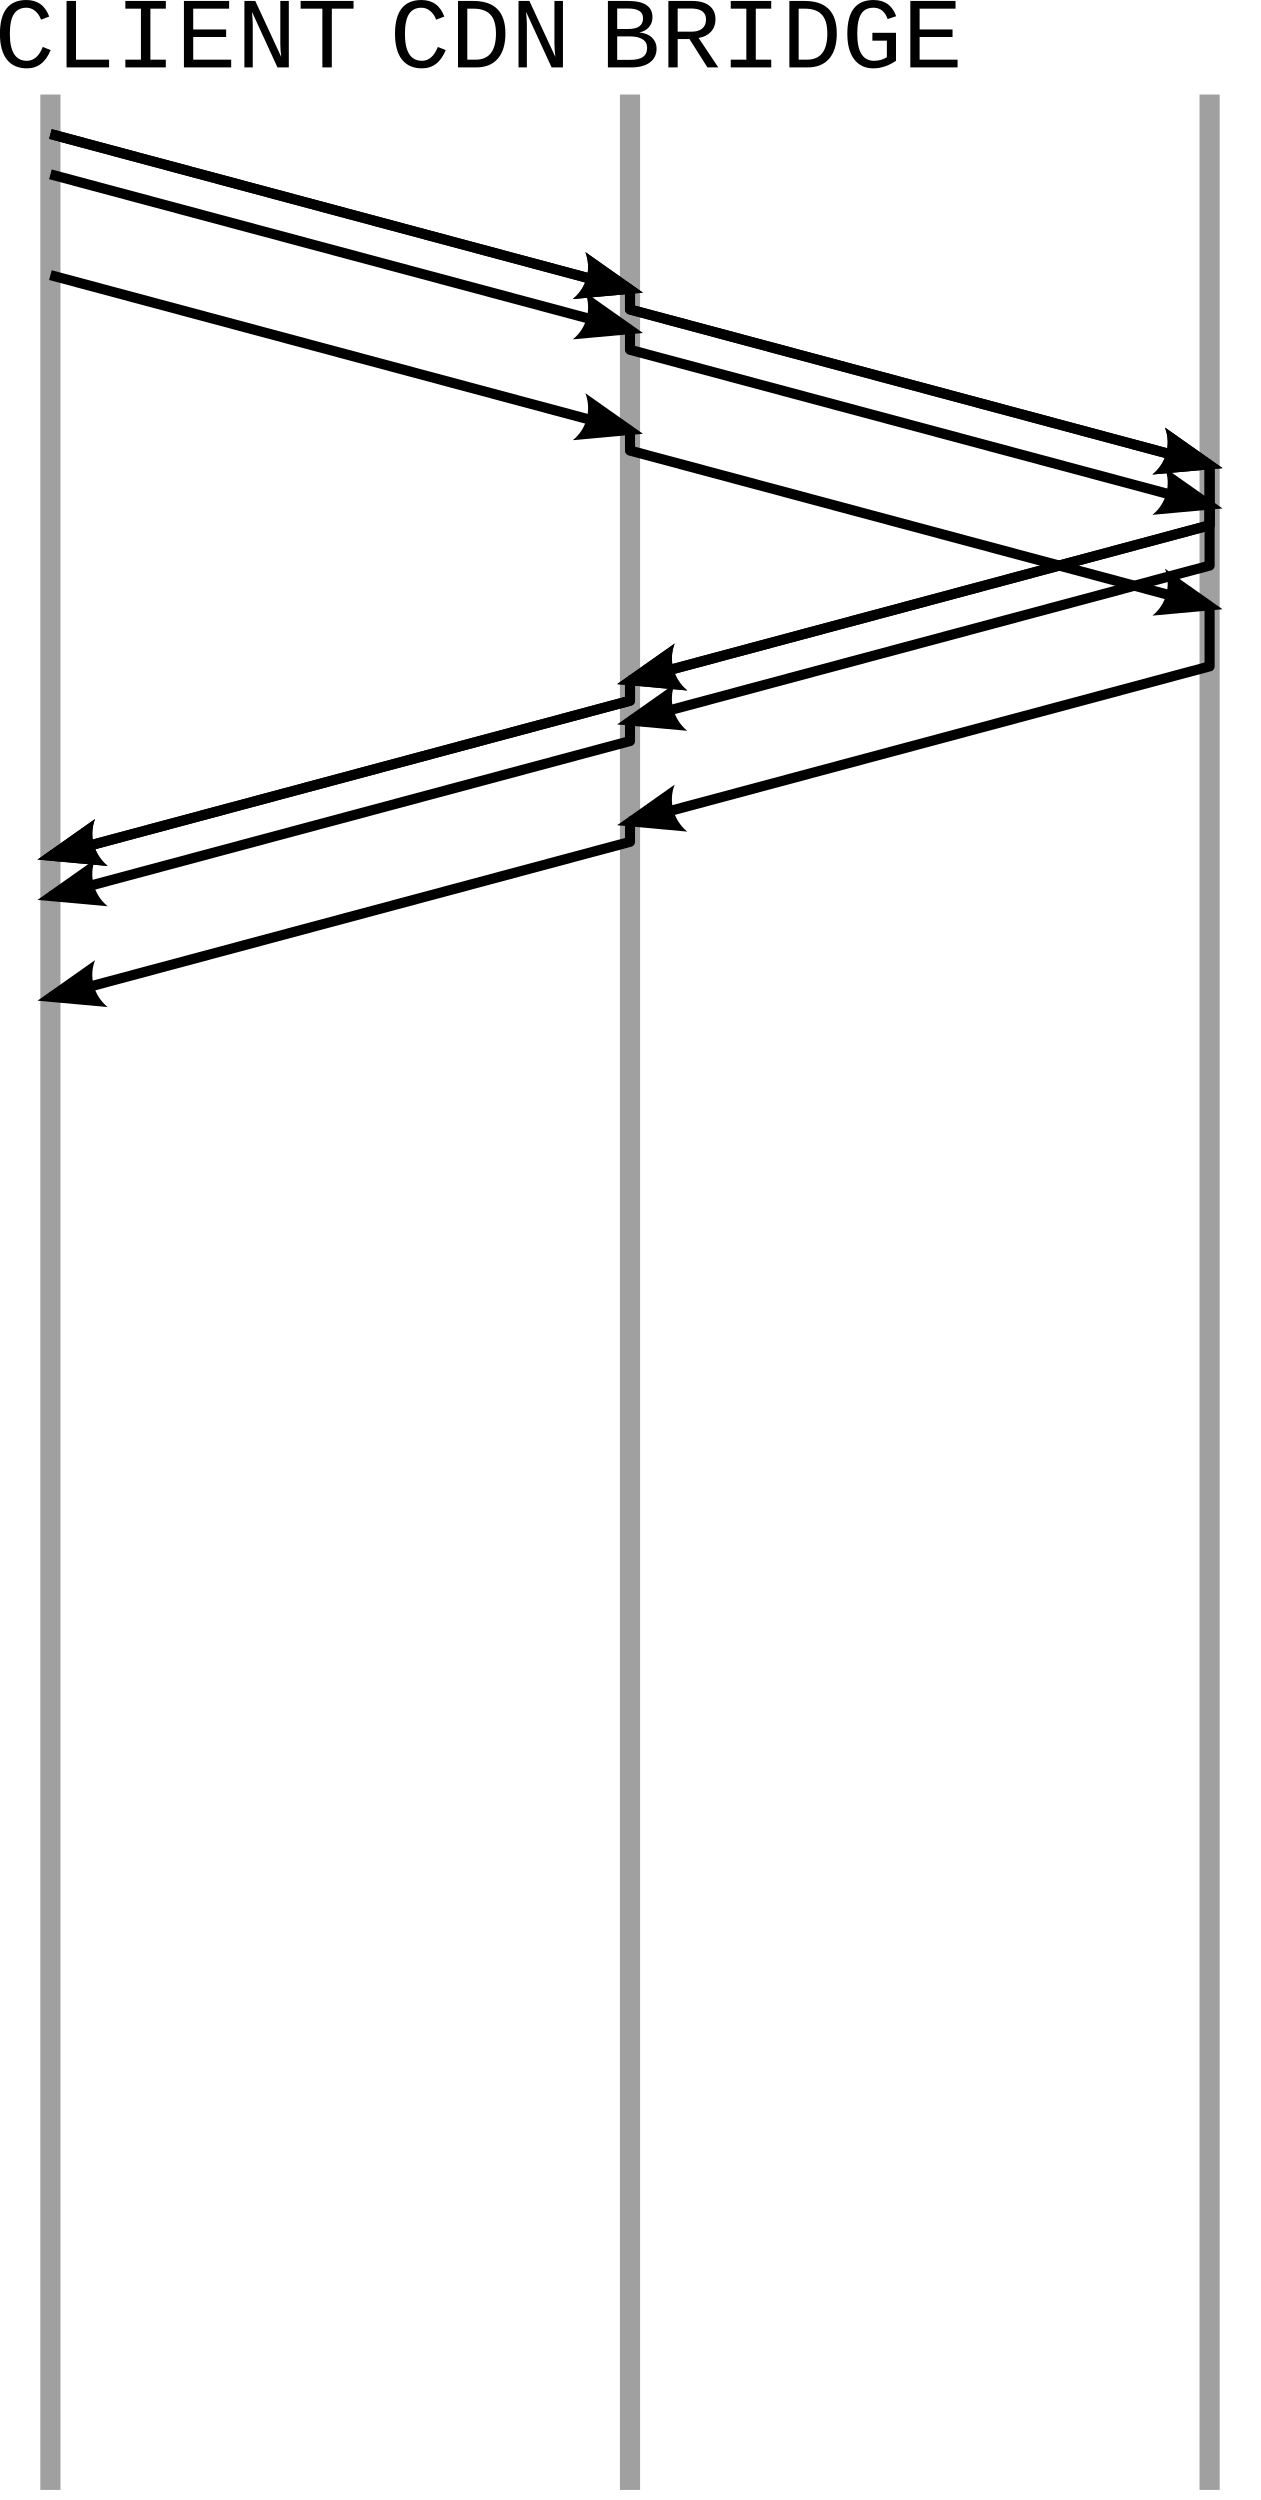
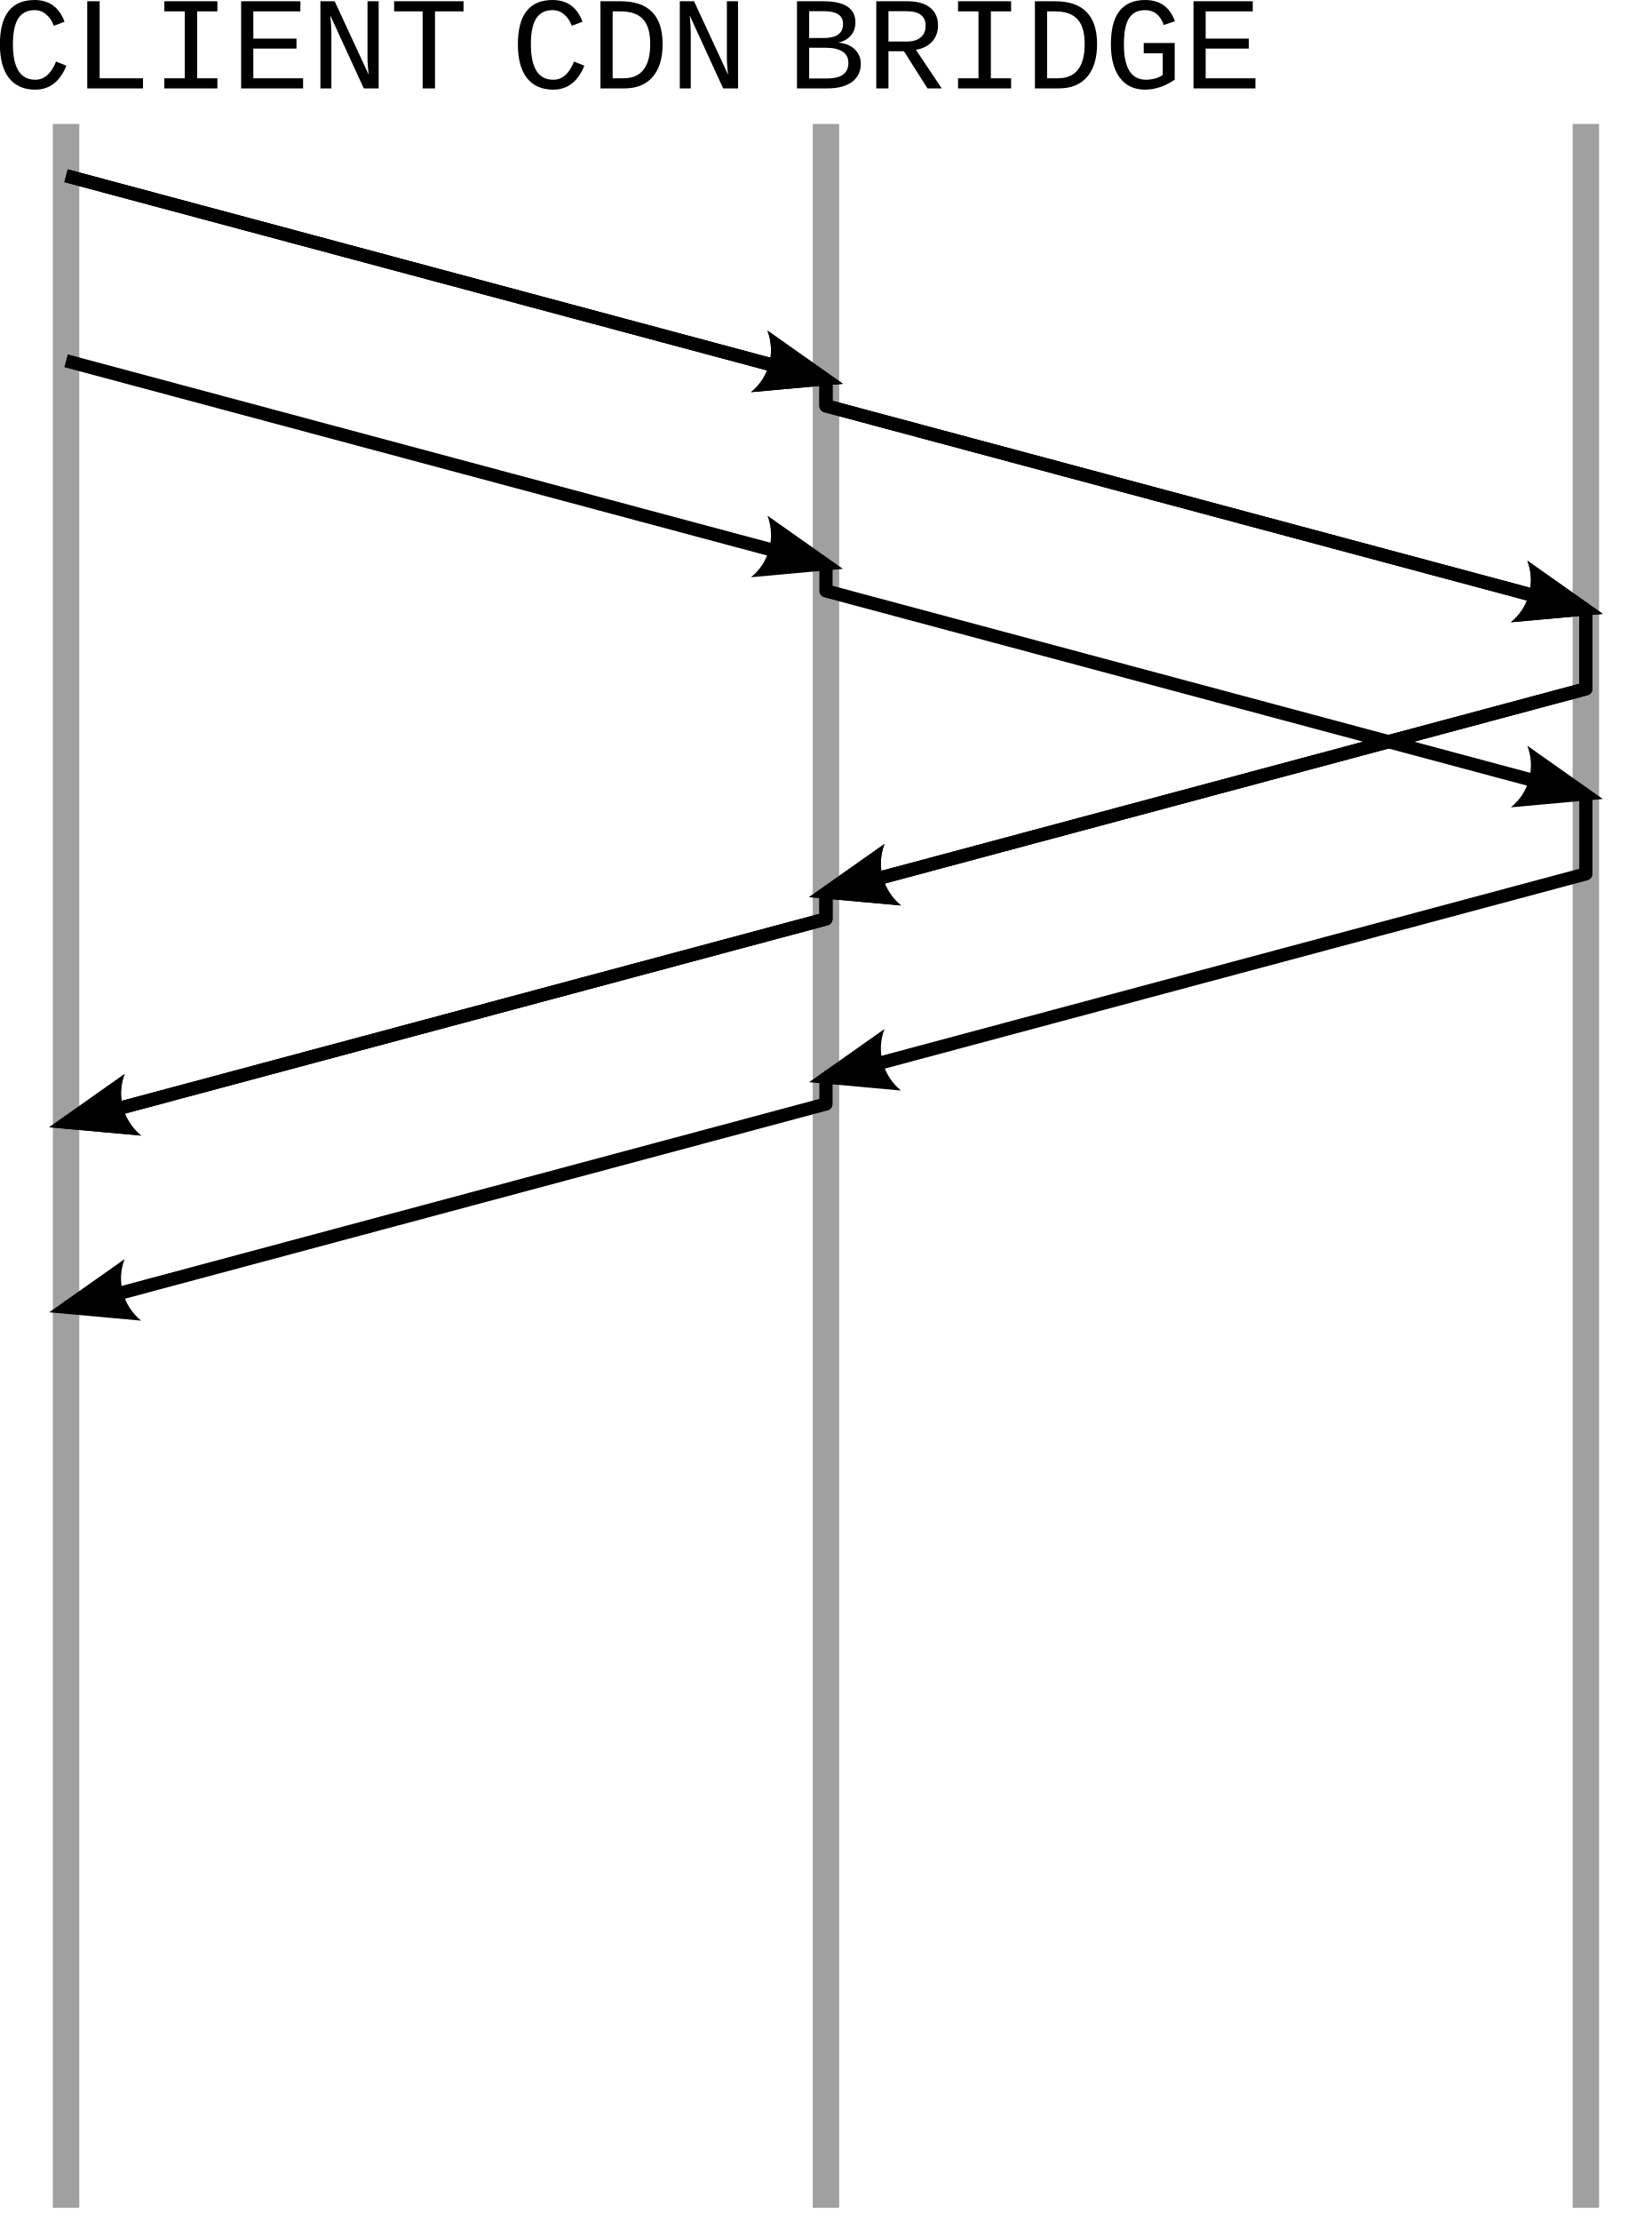
- <svg xmlns="http://www.w3.org/2000/svg" width="125.005" height="248.025" id="svg3084" version="1.1">
+ <svg xmlns="http://www.w3.org/2000/svg" width="125.005" height="168.025" id="svg3084" version="1.1">
  <defs id="defs3086">
    <marker orient="auto" refY="0" refX="0" id="Arrow2Lstart" style="overflow:visible">
      <path id="path4456" style="fill-rule:evenodd;stroke-width:0.625;stroke-linejoin:round" d="M 8.719,4.034 -2.207,0.016 8.719,-4.002 c -1.745,2.372 -1.735,5.617 -6e-7,8.035 z" transform="matrix(1.1,0,0,1.1,1.1,0)" />
    </marker>
    <marker orient="auto" refY="0" refX="0" id="Arrow2Sstart" style="overflow:visible">
      <path id="path4468" style="fill-rule:evenodd;stroke-width:0.625;stroke-linejoin:round" d="M 8.719,4.034 -2.207,0.016 8.719,-4.002 c -1.745,2.372 -1.735,5.617 -6e-7,8.035 z" transform="matrix(0.3,0,0,0.3,-0.69,0)" />
    </marker>
    <marker orient="auto" refY="0" refX="0" id="Arrow2Mend" style="overflow:visible">
      <path id="path4465" style="fill-rule:evenodd;stroke-width:0.625;stroke-linejoin:round" d="M 8.719,4.034 -2.207,0.016 8.719,-4.002 c -1.745,2.372 -1.735,5.617 -6e-7,8.035 z" transform="scale(-0.6,-0.6)" />
    </marker>
  </defs>
  <g id="layer1" transform="translate(-77.31511,-41.87788)">
-     <path style="color:#000000;fill:#0080ff;fill-opacity:1;stroke:#a0a0a0;stroke-width:2;stroke-linecap:butt;stroke-linejoin:round;stroke-miterlimit:4;stroke-opacity:1;stroke-dasharray:none;stroke-dashoffset:0;marker:none;visibility:visible;display:inline;overflow:visible;enable-background:accumulate" d="m 82.315,51.254 0,237.649" id="path3092" />
+     <path style="color:#000000;fill:#0080ff;fill-opacity:1;stroke:#a0a0a0;stroke-width:2;stroke-linecap:butt;stroke-linejoin:round;stroke-miterlimit:4;stroke-opacity:1;stroke-dasharray:none;stroke-dashoffset:0;marker:none;visibility:visible;display:inline;overflow:visible;enable-background:accumulate" d="m 82.315,51.254 0,157.649" id="path3092" />
    <text id="text4760" y="48.567" x="76.763" style="font-size:10px;font-style:normal;font-variant:normal;font-weight:normal;font-stretch:normal;text-align:start;line-height:100%;letter-spacing:0px;word-spacing:0px;writing-mode:lr-tb;text-anchor:start;fill:#000000;fill-opacity:1;stroke:none;font-family:Liberation Mono;-inkscape-font-specification:Liberation Mono" xml:space="preserve">
      <tspan y="48.567" x="76.763" id="tspan4762">CLIENT</tspan>
    </text>
    <text id="text4401" y="48.567" x="139.961" style="font-size:10px;font-style:normal;font-variant:normal;font-weight:normal;font-stretch:normal;text-align:center;line-height:100%;letter-spacing:0px;word-spacing:0px;writing-mode:lr-tb;text-anchor:middle;fill:#000000;fill-opacity:1;stroke:none;font-family:Liberation Mono;-inkscape-font-specification:Liberation Mono" xml:space="preserve">
      <tspan y="48.567" x="139.961" id="tspan4403">CDN</tspan>
    </text>
-     <path id="path4411" d="m 139.818,51.254 0,237.649" style="color:#000000;fill:#0080ff;fill-opacity:1;stroke:#a0a0a0;stroke-width:2;stroke-linecap:butt;stroke-linejoin:round;stroke-miterlimit:4;stroke-opacity:1;stroke-dasharray:none;stroke-dashoffset:0;marker:none;visibility:visible;display:inline;overflow:visible;enable-background:accumulate" />
+     <path id="path4411" d="m 139.818,51.254 0,157.649" style="color:#000000;fill:#0080ff;fill-opacity:1;stroke:#a0a0a0;stroke-width:2;stroke-linecap:butt;stroke-linejoin:round;stroke-miterlimit:4;stroke-opacity:1;stroke-dasharray:none;stroke-dashoffset:0;marker:none;visibility:visible;display:inline;overflow:visible;enable-background:accumulate" />
    <text xml:space="preserve" style="font-size:10px;font-style:normal;font-variant:normal;font-weight:normal;font-stretch:normal;text-align:end;line-height:100%;letter-spacing:0px;word-spacing:0px;writing-mode:lr-tb;text-anchor:end;fill:#000000;fill-opacity:1;stroke:none;font-family:Liberation Mono;-inkscape-font-specification:Liberation Mono" x="202.838" y="48.567" id="text4397">
      <tspan id="tspan4399" x="202.838" y="48.567">BRIDGE</tspan>
    </text>
-     <path style="color:#000000;fill:#0080ff;fill-opacity:1;stroke:#a0a0a0;stroke-width:2;stroke-linecap:butt;stroke-linejoin:round;stroke-miterlimit:4;stroke-opacity:1;stroke-dasharray:none;stroke-dashoffset:0;marker:none;visibility:visible;display:inline;overflow:visible;enable-background:accumulate" d="m 197.32,51.254 0,237.649" id="path4413" />
+     <path style="color:#000000;fill:#0080ff;fill-opacity:1;stroke:#a0a0a0;stroke-width:2;stroke-linecap:butt;stroke-linejoin:round;stroke-miterlimit:4;stroke-opacity:1;stroke-dasharray:none;stroke-dashoffset:0;marker:none;visibility:visible;display:inline;overflow:visible;enable-background:accumulate" d="m 197.32,51.254 0,157.649" id="path4413" />
    <g id="g6960">
      <path id="path6939" d="M 82.315,55.173 139.818,70.581" style="color:#000000;fill:none;stroke:#000000;stroke-width:1;stroke-linecap:butt;stroke-linejoin:round;stroke-miterlimit:4;stroke-opacity:1;stroke-dasharray:none;stroke-dashoffset:0;marker:none;marker-end:url(#Arrow2Mend);visibility:visible;display:inline;overflow:visible;enable-background:accumulate" />
      <path id="path6937" d="m 139.818,70.581 0,2 57.503,15.408" style="color:#000000;fill:none;stroke:#000000;stroke-width:1;stroke-linecap:butt;stroke-linejoin:round;stroke-miterlimit:4;stroke-opacity:1;stroke-dasharray:none;stroke-dashoffset:0;marker:none;marker-end:url(#Arrow2Mend);visibility:visible;display:inline;overflow:visible;enable-background:accumulate" />
      <path id="path6935" d="m 197.32,87.989 0,6 -57.503,15.408" style="color:#000000;fill:none;stroke:#000000;stroke-width:1;stroke-linecap:butt;stroke-linejoin:round;stroke-miterlimit:4;stroke-opacity:1;stroke-dasharray:none;stroke-dashoffset:0;marker:none;marker-end:url(#Arrow2Mend);visibility:visible;display:inline;overflow:visible;enable-background:accumulate" />
      <path id="path6178" d="m 139.818,109.397 0,2 -57.503,15.408" style="color:#000000;fill:none;stroke:#000000;stroke-width:1;stroke-linecap:butt;stroke-linejoin:round;stroke-miterlimit:4;stroke-opacity:1;stroke-dasharray:none;stroke-dashoffset:0;marker:none;marker-end:url(#Arrow2Mend);visibility:visible;display:inline;overflow:visible;enable-background:accumulate" />
    </g>
    <g id="g6966">
      <path style="color:#000000;fill:none;stroke:#000000;stroke-width:1;stroke-linecap:butt;stroke-linejoin:round;stroke-miterlimit:4;stroke-opacity:1;stroke-dasharray:none;stroke-dashoffset:0;marker:none;marker-end:url(#Arrow2Mend);visibility:visible;display:inline;overflow:visible;enable-background:accumulate" d="M 82.315,55.173 139.818,70.581" id="path6968" />
      <path style="color:#000000;fill:none;stroke:#000000;stroke-width:1;stroke-linecap:butt;stroke-linejoin:round;stroke-miterlimit:4;stroke-opacity:1;stroke-dasharray:none;stroke-dashoffset:0;marker:none;marker-end:url(#Arrow2Mend);visibility:visible;display:inline;overflow:visible;enable-background:accumulate" d="m 139.818,70.581 0,2 57.503,15.408" id="path6970" />
      <path style="color:#000000;fill:none;stroke:#000000;stroke-width:1;stroke-linecap:butt;stroke-linejoin:round;stroke-miterlimit:4;stroke-opacity:1;stroke-dasharray:none;stroke-dashoffset:0;marker:none;marker-end:url(#Arrow2Mend);visibility:visible;display:inline;overflow:visible;enable-background:accumulate" d="m 197.32,87.989 0,6 -57.503,15.408" id="path6972" />
      <path style="color:#000000;fill:none;stroke:#000000;stroke-width:1;stroke-linecap:butt;stroke-linejoin:round;stroke-miterlimit:4;stroke-opacity:1;stroke-dasharray:none;stroke-dashoffset:0;marker:none;marker-end:url(#Arrow2Mend);visibility:visible;display:inline;overflow:visible;enable-background:accumulate" d="m 139.818,109.397 0,2 -57.503,15.408" id="path6974" />
    </g>
-     <g id="g6986" transform="translate(0,4)">
+     <g id="g6986" transform="translate(0,14)">
      <path id="path6988" d="M 82.315,55.173 139.818,70.581" style="color:#000000;fill:none;stroke:#000000;stroke-width:1;stroke-linecap:butt;stroke-linejoin:round;stroke-miterlimit:4;stroke-opacity:1;stroke-dasharray:none;stroke-dashoffset:0;marker:none;marker-end:url(#Arrow2Mend);visibility:visible;display:inline;overflow:visible;enable-background:accumulate" />
      <path id="path6990" d="m 139.818,70.581 0,2 57.503,15.408" style="color:#000000;fill:none;stroke:#000000;stroke-width:1;stroke-linecap:butt;stroke-linejoin:round;stroke-miterlimit:4;stroke-opacity:1;stroke-dasharray:none;stroke-dashoffset:0;marker:none;marker-end:url(#Arrow2Mend);visibility:visible;display:inline;overflow:visible;enable-background:accumulate" />
      <path id="path6992" d="m 197.32,87.989 0,6 -57.503,15.408" style="color:#000000;fill:none;stroke:#000000;stroke-width:1;stroke-linecap:butt;stroke-linejoin:round;stroke-miterlimit:4;stroke-opacity:1;stroke-dasharray:none;stroke-dashoffset:0;marker:none;marker-end:url(#Arrow2Mend);visibility:visible;display:inline;overflow:visible;enable-background:accumulate" />
      <path id="path6994" d="m 139.818,109.397 0,2 -57.503,15.408" style="color:#000000;fill:none;stroke:#000000;stroke-width:1;stroke-linecap:butt;stroke-linejoin:round;stroke-miterlimit:4;stroke-opacity:1;stroke-dasharray:none;stroke-dashoffset:0;marker:none;marker-end:url(#Arrow2Mend);visibility:visible;display:inline;overflow:visible;enable-background:accumulate" />
    </g>
-     <g transform="translate(0,14)" id="g6996">
-       <path style="color:#000000;fill:none;stroke:#000000;stroke-width:1;stroke-linecap:butt;stroke-linejoin:round;stroke-miterlimit:4;stroke-opacity:1;stroke-dasharray:none;stroke-dashoffset:0;marker:none;marker-end:url(#Arrow2Mend);visibility:visible;display:inline;overflow:visible;enable-background:accumulate" d="M 82.315,55.173 139.818,70.581" id="path6998" />
-       <path style="color:#000000;fill:none;stroke:#000000;stroke-width:1;stroke-linecap:butt;stroke-linejoin:round;stroke-miterlimit:4;stroke-opacity:1;stroke-dasharray:none;stroke-dashoffset:0;marker:none;marker-end:url(#Arrow2Mend);visibility:visible;display:inline;overflow:visible;enable-background:accumulate" d="m 139.818,70.581 0,2 57.503,15.408" id="path7000" />
-       <path style="color:#000000;fill:none;stroke:#000000;stroke-width:1;stroke-linecap:butt;stroke-linejoin:round;stroke-miterlimit:4;stroke-opacity:1;stroke-dasharray:none;stroke-dashoffset:0;marker:none;marker-end:url(#Arrow2Mend);visibility:visible;display:inline;overflow:visible;enable-background:accumulate" d="m 197.32,87.989 0,6 -57.503,15.408" id="path7002" />
-       <path style="color:#000000;fill:none;stroke:#000000;stroke-width:1;stroke-linecap:butt;stroke-linejoin:round;stroke-miterlimit:4;stroke-opacity:1;stroke-dasharray:none;stroke-dashoffset:0;marker:none;marker-end:url(#Arrow2Mend);visibility:visible;display:inline;overflow:visible;enable-background:accumulate" d="m 139.818,109.397 0,2 -57.503,15.408" id="path7004" />
-     </g>
  </g>
</svg>
